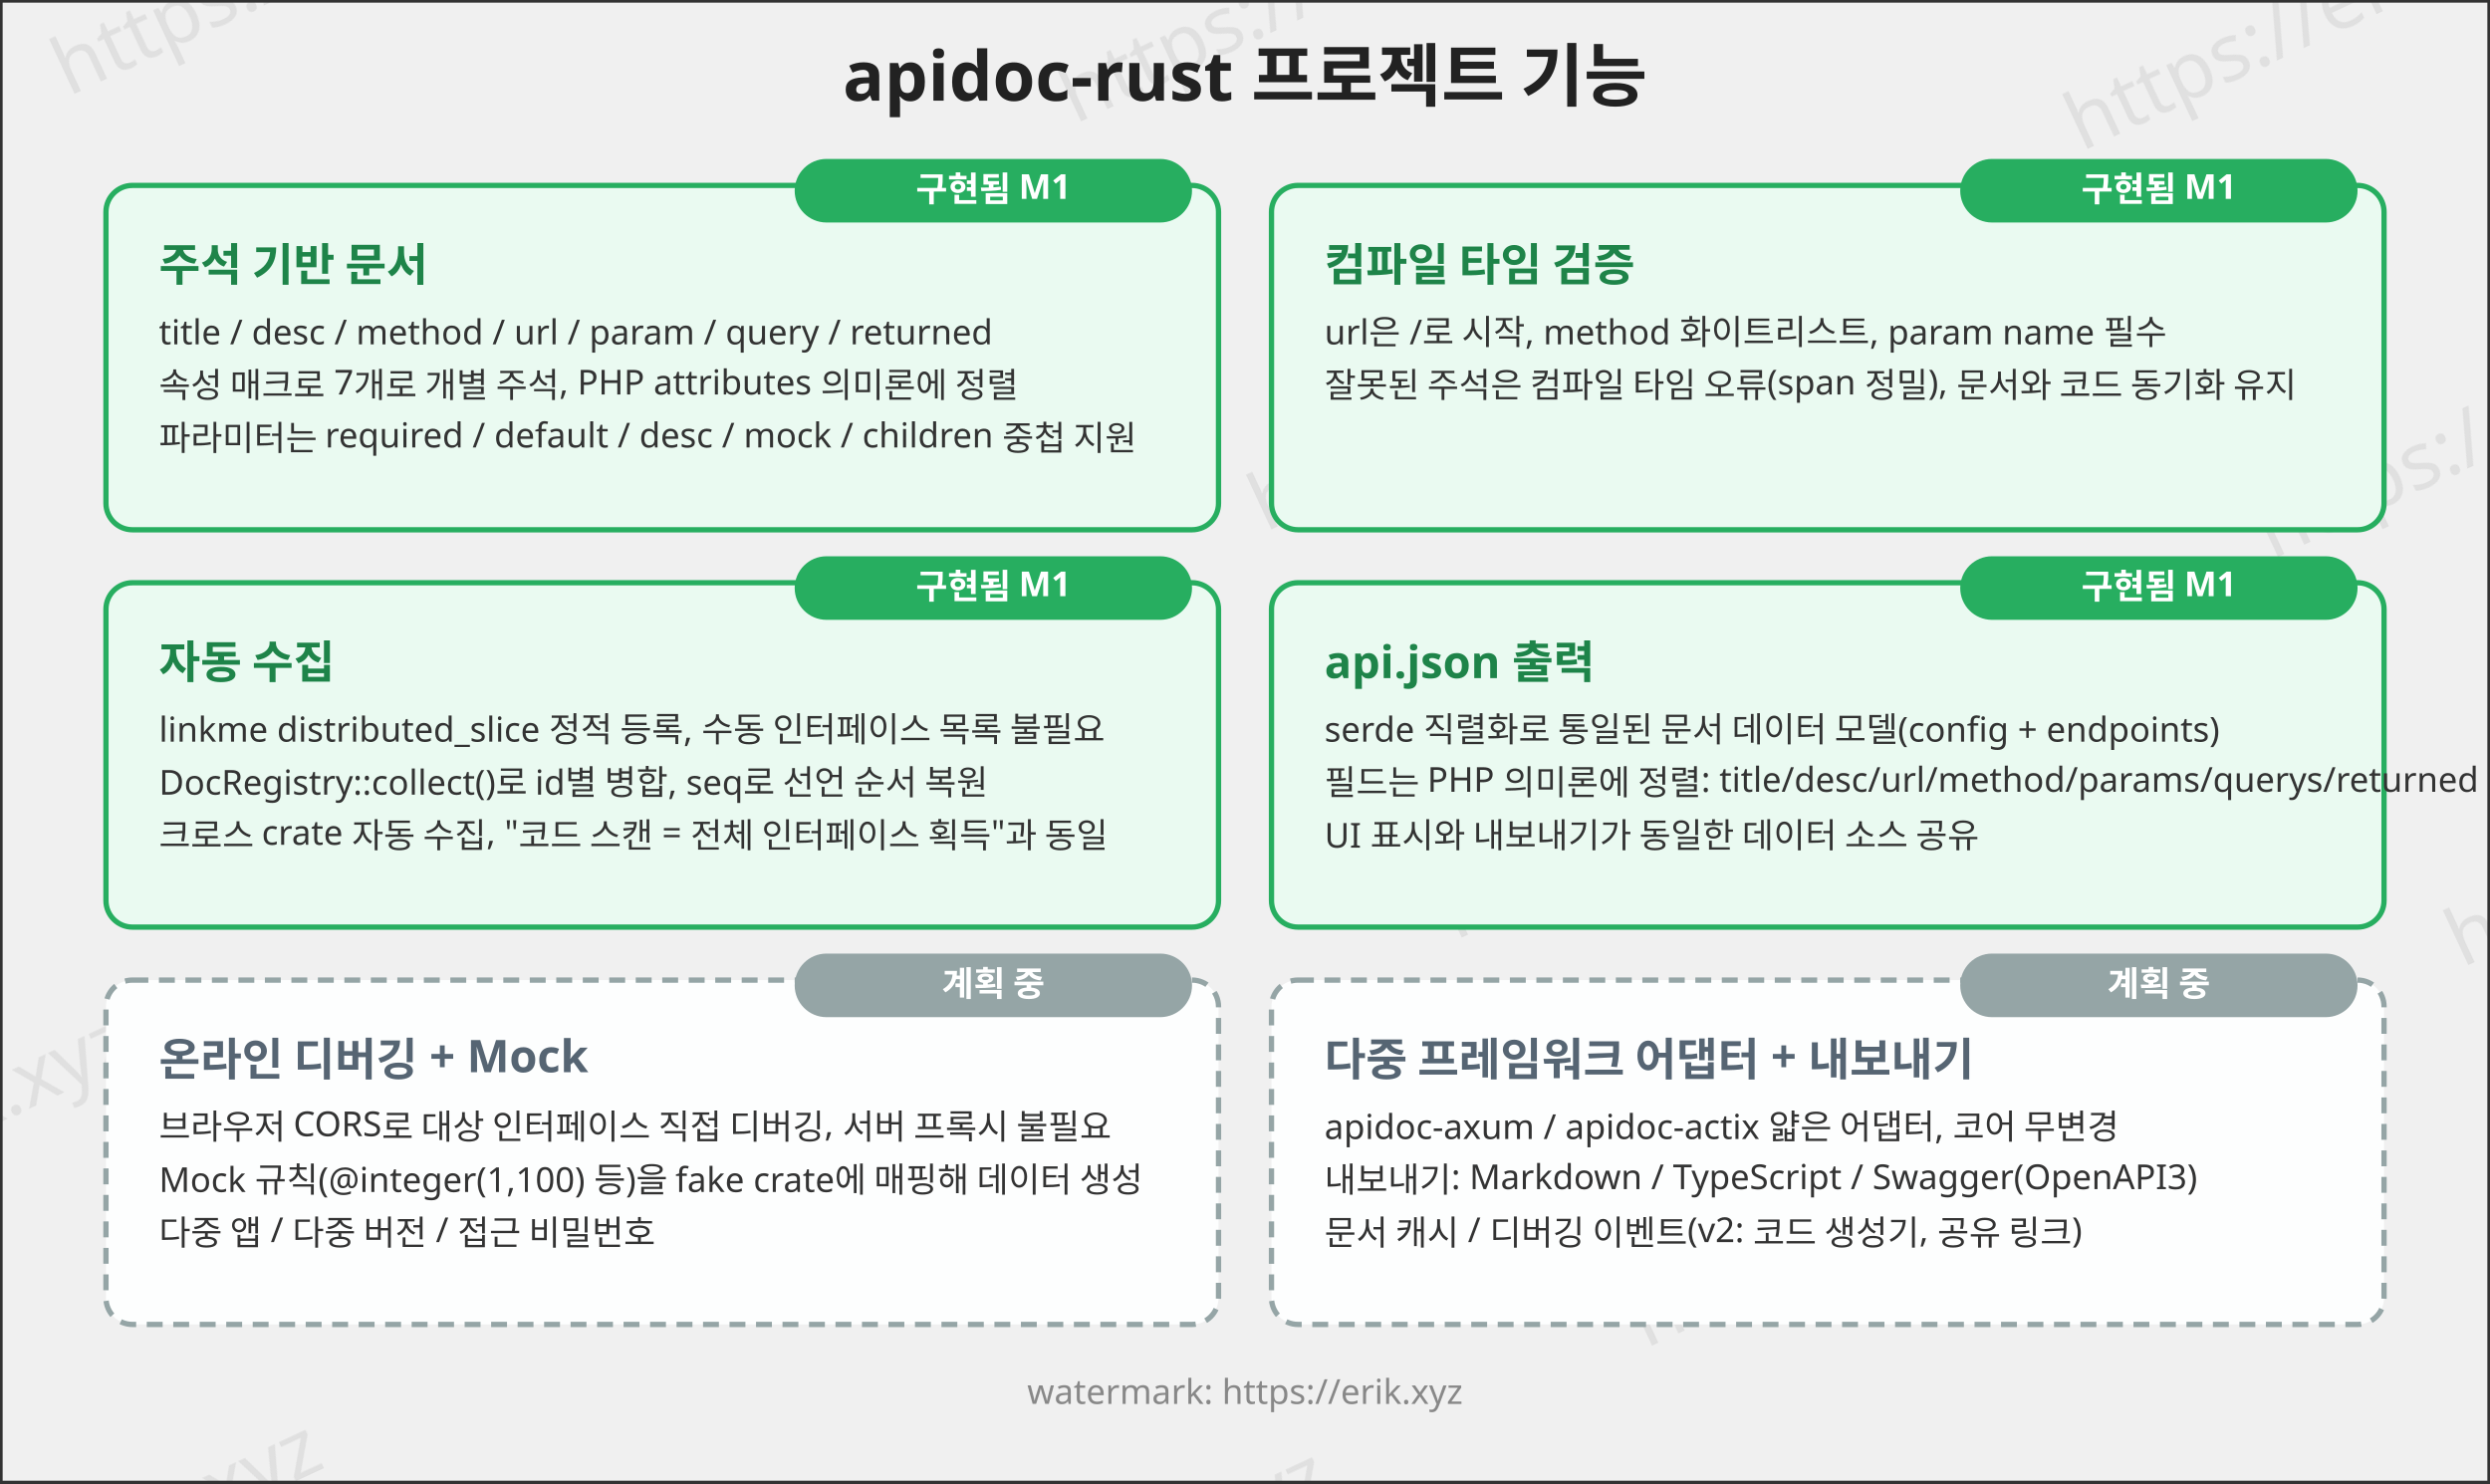
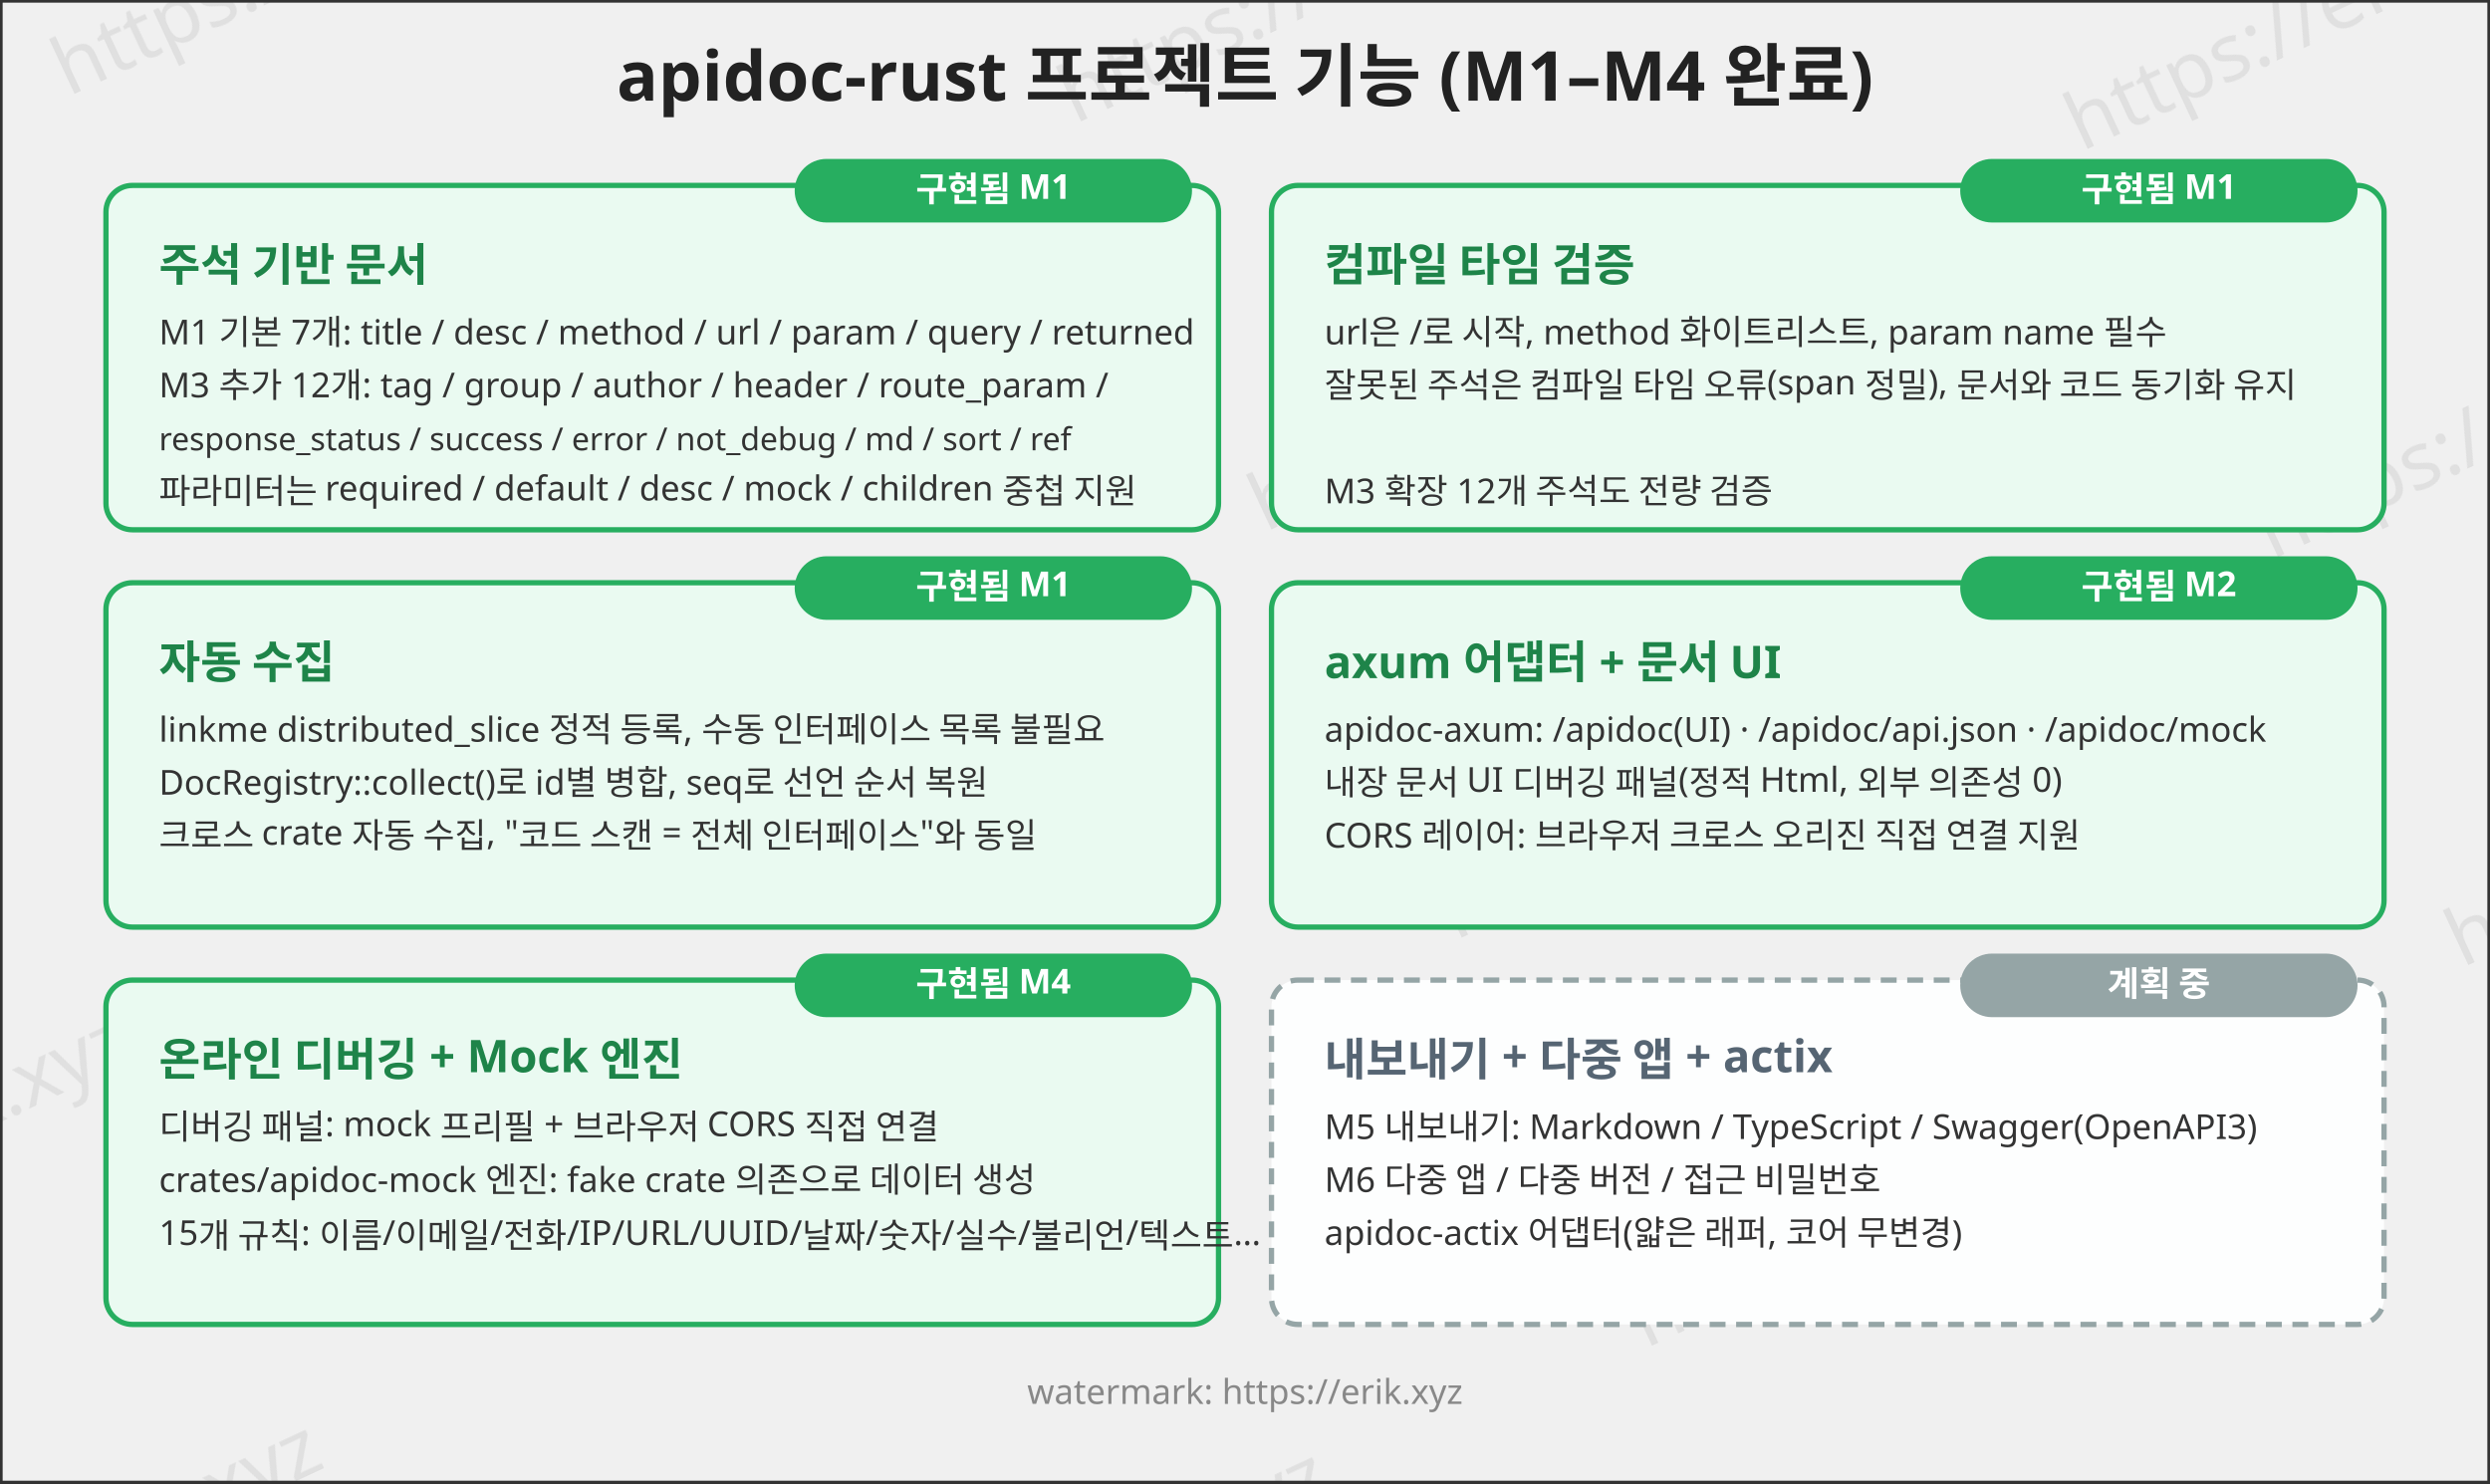
<svg xmlns="http://www.w3.org/2000/svg" viewBox="0 0 940 560" font-family="sans-serif">
  <defs>
    <pattern id="wm" width="340" height="170" patternUnits="userSpaceOnUse" patternTransform="rotate(-25)">
      <text x="8" y="44" font-size="30" fill="#888888" opacity="0.15">https://erik.xyz</text>
    </pattern>
  </defs>
  <rect width="940" height="560" fill="url(#wm)" />
  <rect x="0" y="0" width="940" height="560" fill="none" stroke="#333" stroke-width="2" />
-   <text x="470" y="38" text-anchor="middle" font-size="26" font-weight="bold" fill="#222">apidoc-rust 프로젝트 기능</text>
+   <text x="470" y="38" text-anchor="middle" font-size="26" font-weight="bold" fill="#222">apidoc-rust 프로젝트 기능 (M1–M4 완료)</text>
  <rect x="40" y="70" width="420" height="130" rx="10" fill="#eafaf1" stroke="#27ae60" stroke-width="2" />
  <rect x="300" y="60" width="150" height="24" rx="12" fill="#27ae60" />
  <text x="375" y="76" text-anchor="middle" font-size="13" fill="#fff" font-weight="bold">구현됨 M1</text>
  <text x="60" y="106" font-size="17" font-weight="bold" fill="#1e8449">주석 기반 문서</text>
-   <text x="60" y="130" font-size="13" fill="#333">title / desc / method / url / param / query / returned</text>
-   <text x="60" y="150" font-size="13" fill="#333">속성 매크로 7개로 개별 주석, PHP attributes 의미론에 정렬</text>
-   <text x="60" y="170" font-size="13" fill="#333">파라미터는 required / default / desc / mock / children 중첩 지원</text>
+   <text x="60" y="130" font-size="13" fill="#333">M1 기본 7개: title / desc / method / url / param / query / returned</text>
+   <text x="60" y="150" font-size="13" fill="#333">M3 추가 12개: tag / group / author / header / route_param /</text>
+   <text x="60" y="170" font-size="12" fill="#333">response_status / success / error / not_debug / md / sort / ref</text>
+   <text x="60" y="190" font-size="13" fill="#333">파라미터는 required / default / desc / mock / children 중첩 지원</text>
  <rect x="480" y="70" width="420" height="130" rx="10" fill="#eafaf1" stroke="#27ae60" stroke-width="2" />
  <rect x="740" y="60" width="150" height="24" rx="12" fill="#27ae60" />
  <text x="815" y="76" text-anchor="middle" font-size="13" fill="#fff" font-weight="bold">구현됨 M1</text>
  <text x="500" y="106" font-size="17" font-weight="bold" fill="#1e8449">컴파일 타임 검증</text>
  <text x="500" y="130" font-size="13" fill="#333">url은 /로 시작, method 화이트리스트, param name 필수</text>
  <text x="500" y="150" font-size="13" fill="#333">잘못된 주석은 컴파일 타임 오류(span 정밀), 문서와 코드 동기화 유지</text>
+   <text x="500" y="190" font-size="13" fill="#333">M3 확장 12개 주석도 전량 검증</text>
  <rect x="40" y="220" width="420" height="130" rx="10" fill="#eafaf1" stroke="#27ae60" stroke-width="2" />
  <rect x="300" y="210" width="150" height="24" rx="12" fill="#27ae60" />
  <text x="375" y="226" text-anchor="middle" font-size="13" fill="#fff" font-weight="bold">구현됨 M1</text>
  <text x="60" y="256" font-size="17" font-weight="bold" fill="#1e8449">자동 수집</text>
  <text x="60" y="280" font-size="13" fill="#333">linkme distributed_slice 정적 등록, 수동 인터페이스 목록 불필요</text>
  <text x="60" y="300" font-size="13" fill="#333">DocRegistry::collect()로 id별 병합, seq로 선언 순서 복원</text>
-   <text x="60" y="320" font-size="13" fill="#333">크로스 crate 자동 수집, "코드 스캔 = 전체 인터페이스 획득"과 동일</text>
+   <text x="60" y="320" font-size="13" fill="#333">크로스 crate 자동 수집, "코드 스캔 = 전체 인터페이스"와 동일</text>
  <rect x="480" y="220" width="420" height="130" rx="10" fill="#eafaf1" stroke="#27ae60" stroke-width="2" />
  <rect x="740" y="210" width="150" height="24" rx="12" fill="#27ae60" />
-   <text x="815" y="226" text-anchor="middle" font-size="13" fill="#fff" font-weight="bold">구현됨 M1</text>
-   <text x="500" y="256" font-size="17" font-weight="bold" fill="#1e8449">api.json 출력</text>
-   <text x="500" y="280" font-size="13" fill="#333">serde 직렬화로 통일된 문서 데이터 모델(config + endpoints)</text>
-   <text x="500" y="300" font-size="13" fill="#333">필드는 PHP 의미론에 정렬: title/desc/url/method/params/querys/returned</text>
-   <text x="500" y="320" font-size="13" fill="#333">UI 표시와 내보내기가 동일한 데이터 소스 공유</text>
-   <rect x="40" y="370" width="420" height="130" rx="10" fill="#fdfefe" stroke="#95a5a6" stroke-width="2" stroke-dasharray="6 4" />
-   <rect x="300" y="360" width="150" height="24" rx="12" fill="#95a5a6" />
-   <text x="375" y="376" text-anchor="middle" font-size="13" fill="#fff" font-weight="bold">계획 중</text>
-   <text x="60" y="406" font-size="17" font-weight="bold" fill="#566573">온라인 디버깅 + Mock</text>
-   <text x="60" y="430" font-size="13" fill="#333">브라우저 CORS로 대상 인터페이스 직접 디버깅, 서버 프록시 불필요</text>
-   <text x="60" y="450" font-size="13" fill="#333">Mock 규칙(@integer(1,100) 등)을 fake crate에 매핑해 데이터 생성</text>
-   <text x="60" y="470" font-size="13" fill="#333">다중 앱 / 다중 버전 / 접근 비밀번호</text>
+   <text x="815" y="226" text-anchor="middle" font-size="13" fill="#fff" font-weight="bold">구현됨 M2</text>
+   <text x="500" y="256" font-size="17" font-weight="bold" fill="#1e8449">axum 어댑터 + 문서 UI</text>
+   <text x="500" y="280" font-size="13" fill="#333">apidoc-axum: /apidoc(UI) · /apidoc/api.json · /apidoc/mock</text>
+   <text x="500" y="300" font-size="13" fill="#333">내장 문서 UI 디버깅 패널(정적 Html, 외부 의존성 0)</text>
+   <text x="500" y="320" font-size="13" fill="#333">CORS 레이어: 브라우저 크로스 오리진 직접 연결 지원</text>
+   <rect x="40" y="370" width="420" height="130" rx="10" fill="#eafaf1" stroke="#27ae60" stroke-width="2" />
+   <rect x="300" y="360" width="150" height="24" rx="12" fill="#27ae60" />
+   <text x="375" y="376" text-anchor="middle" font-size="13" fill="#fff" font-weight="bold">구현됨 M4</text>
+   <text x="60" y="406" font-size="17" font-weight="bold" fill="#1e8449">온라인 디버깅 + Mock 엔진</text>
+   <text x="60" y="430" font-size="13" fill="#333">디버깅 패널: mock 프리필 + 브라우저 CORS 직접 연결</text>
+   <text x="60" y="450" font-size="13" fill="#333">crates/apidoc-mock 엔진: fake crate 의존으로 데이터 생성</text>
+   <text x="60" y="470" font-size="13" fill="#333">15개 규칙: 이름/이메일/전화/IP/URL/UUID/날짜/숫자/실수/불리언/텍스트…</text>
  <rect x="480" y="370" width="420" height="130" rx="10" fill="#fdfefe" stroke="#95a5a6" stroke-width="2" stroke-dasharray="6 4" />
  <rect x="740" y="360" width="150" height="24" rx="12" fill="#95a5a6" />
  <text x="815" y="376" text-anchor="middle" font-size="13" fill="#fff" font-weight="bold">계획 중</text>
-   <text x="500" y="406" font-size="17" font-weight="bold" fill="#566573">다중 프레임워크 어댑터 + 내보내기</text>
-   <text x="500" y="430" font-size="13" fill="#333">apidoc-axum / apidoc-actix 얇은 어댑터, 코어 무변경</text>
-   <text x="500" y="450" font-size="13" fill="#333">내보내기: Markdown / TypeScript / Swagger(OpenAPI3)</text>
-   <text x="500" y="470" font-size="13" fill="#333">문서 캐시 / 디버깅 이벤트(v2: 코드 생성기, 공유 링크)</text>
+   <text x="500" y="406" font-size="17" font-weight="bold" fill="#566573">내보내기 + 다중 앱 + actix</text>
+   <text x="500" y="430" font-size="13" fill="#333">M5 내보내기: Markdown / TypeScript / Swagger(OpenAPI3)</text>
+   <text x="500" y="450" font-size="13" fill="#333">M6 다중 앱 / 다중 버전 / 접근 비밀번호</text>
+   <text x="500" y="470" font-size="13" fill="#333">apidoc-actix 어댑터(얇은 래퍼, 코어 무변경)</text>
  <text x="470" y="530" text-anchor="middle" font-size="13" fill="#888">watermark: https://erik.xyz</text>
</svg>
